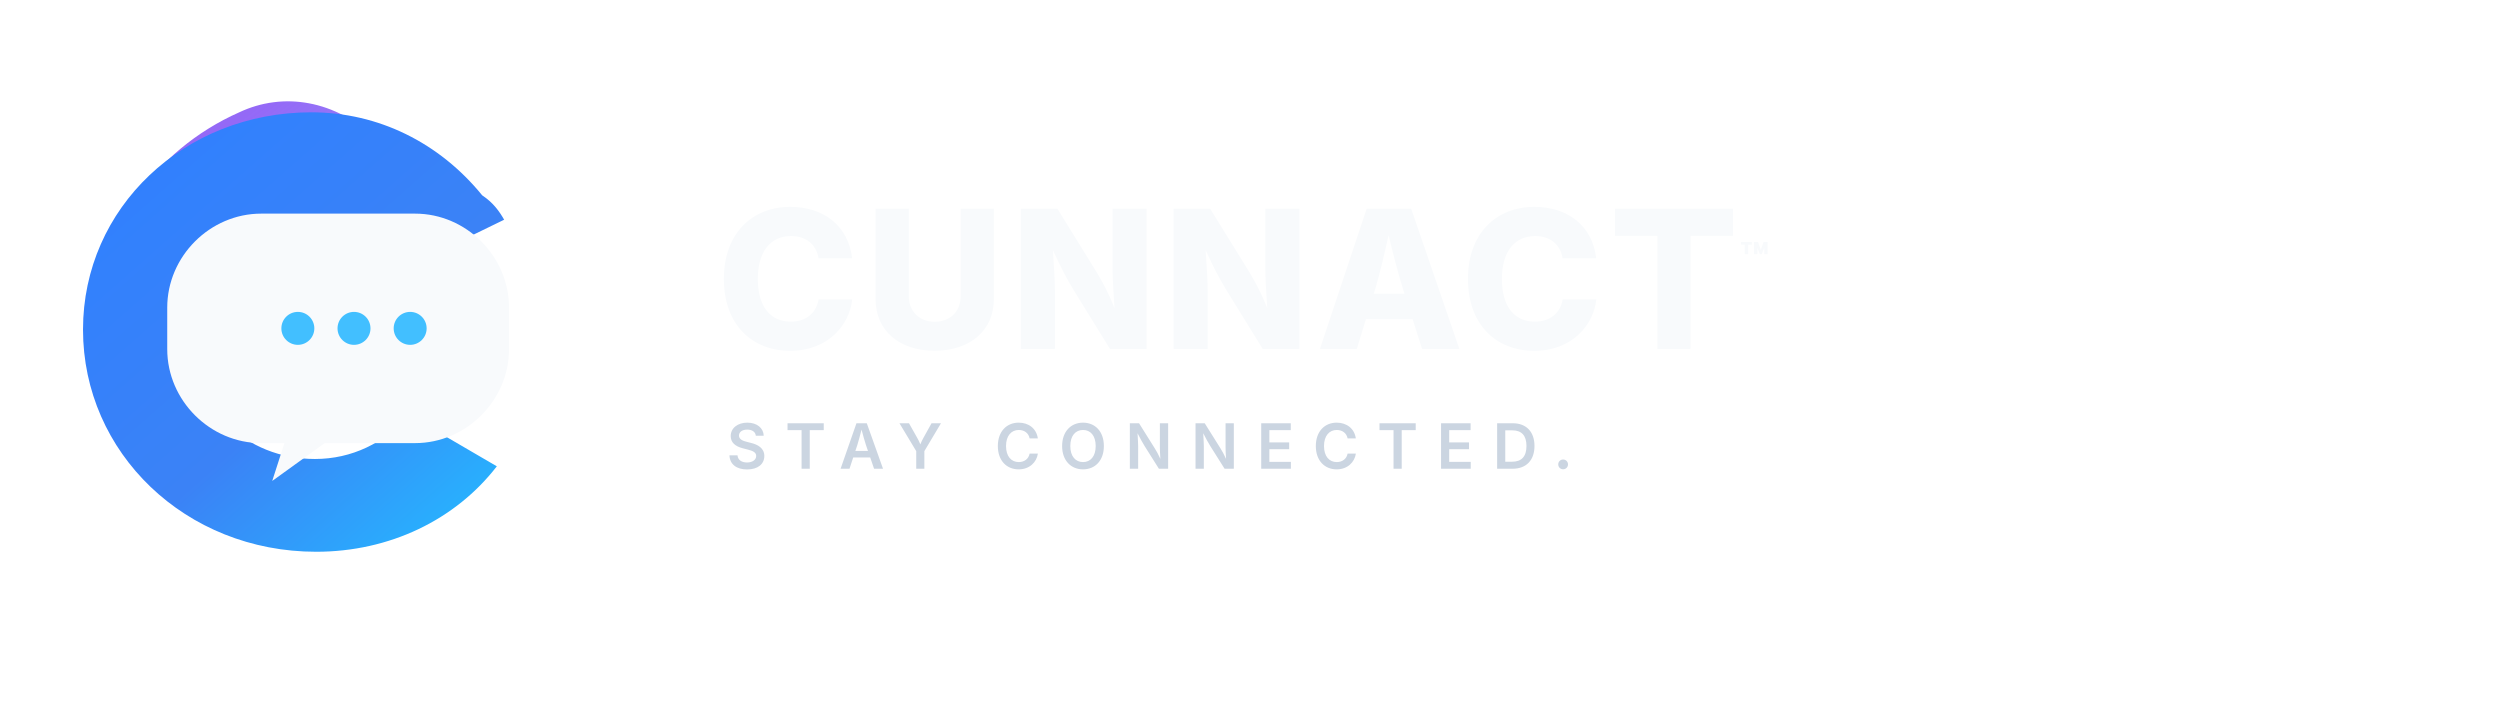
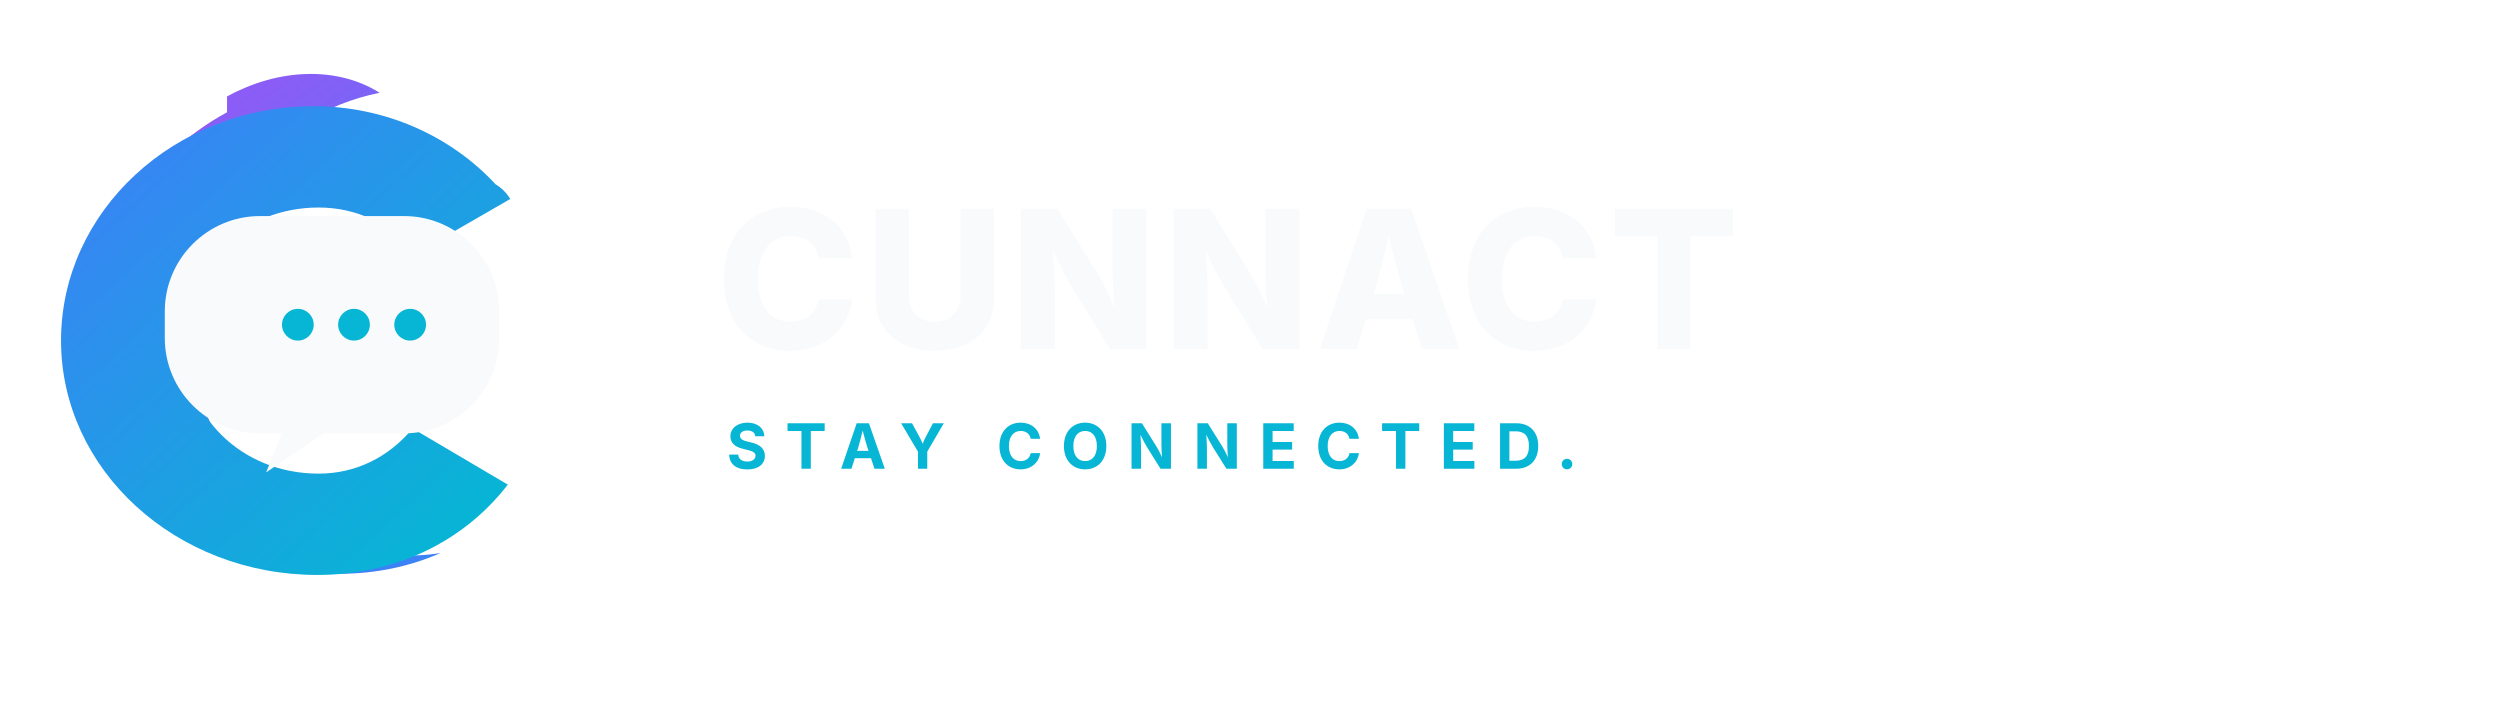
<svg xmlns="http://www.w3.org/2000/svg" viewBox="0 0 960 270" role="img" aria-labelledby="title desc">
  <svg x="0" y="0" width="240" height="240" viewBox="0 0 512 512">
    <defs>
-       <linearGradient id="main" x1="120" y1="80" x2="420" y2="420" gradientUnits="userSpaceOnUse">
-         <stop offset="0" stop-color="#2F80FF" />
-         <stop offset="0.58" stop-color="#3B82F6" />
-         <stop offset="1" stop-color="#25B8FF" />
+       <linearGradient id="main" x1="104" y1="88" x2="410" y2="422" gradientUnits="userSpaceOnUse">
+         <stop offset="0" stop-color="#3B82F6" />
+         <stop offset="1" stop-color="#06B6D4" />
      </linearGradient>
-       <linearGradient id="back" x1="130" y1="150" x2="310" y2="390" gradientUnits="userSpaceOnUse">
-         <stop offset="0" stop-color="#8B5CF6" stop-opacity=".92" />
-         <stop offset="1" stop-color="#5B67F1" stop-opacity=".55" />
+       <linearGradient id="back" x1="124" y1="132" x2="312" y2="396" gradientUnits="userSpaceOnUse">
+         <stop offset="0" stop-color="#8B5CF6" />
+         <stop offset="1" stop-color="#3B82F6" />
      </linearGradient>
    </defs>
-     <path d="M196 92c-70 31-118 99-118 175 0 93 64 165 151 178 30 5 61 2 89-8-31 3-60-2-85-13-56-25-91-80-91-144 0-84 57-151 135-164 10-2 21-3 31-2-33-32-76-39-112-22Z" fill="url(#back)" />
-     <path d="M395 160c-35-43-85-68-140-68-104 0-187 78-187 178 0 101 84 182 191 182 60 0 114-26 148-70l-72-42c-20 23-47 36-77 36-57 0-101-43-101-98s44-99 101-99c31 0 59 14 79 38l76-37c-4-7-9-14-18-20Z" fill="url(#main)" />
-     <path d="M214 175h126c42 0 77 35 77 77v34c0 42-35 77-77 77h-74l-43 31 10-31h-19c-42 0-77-35-77-77v-34c0-42 35-77 77-77Z" fill="#F8FAFC" />
-     <circle cx="244" cy="269" r="13.5" fill="#42BFFF" />
-     <circle cx="290" cy="269" r="13.5" fill="#42BFFF" />
-     <circle cx="336" cy="269" r="13.5" fill="#42BFFF" />
+     <path d="M186 92C121 127 78 194 78 268c0 111 90 202 201 202 29 0 57-6 82-17-24 4-48 2-70-4-79-22-135-94-135-180 0-95 66-175 155-193-35-22-83-20-125 3Z" fill="url(#back)" />
+     <path d="M406 151c-37-40-91-64-149-64-114 0-207 86-207 192s94 192 210 192c62 0 119-26 156-74l-78-46c-20 24-47 37-77 37-63 0-111-47-111-109 0-61 48-109 111-109 31 0 59 13 79 38l78-45c-3-5-7-9-12-12Z" fill="url(#main)" />
+     <path d="M213 177h118c43 0 78 35 78 78v22c0 43-35 78-78 78h-66l-47 32 13-32h-18c-43 0-78-35-78-78v-22c0-43 35-78 78-78Z" fill="#F8FAFC" />
+     <circle cx="244" cy="266" r="13" fill="#06B6D4" />
+     <circle cx="290" cy="266" r="13" fill="#06B6D4" />
+     <circle cx="336" cy="266" r="13" fill="#06B6D4" />
  </svg>
-   <text x="275" y="134" font-family="Inter, Arial, sans-serif" font-size="74" font-weight="800" letter-spacing="2" fill="#F8FAFC">CUNNACT<tspan dy="-28" font-size="18">™</tspan>
-   </text>
-   <text x="279" y="180" font-family="Inter, Arial, sans-serif" font-size="24" font-weight="600" letter-spacing="7" fill="#CBD5E1">STAY CONNECTED.</text>
+   <text x="275" y="134" font-family="Inter,Arial,sans-serif" font-size="74" font-weight="800" letter-spacing="2" fill="#F8FAFC">CUNNACT</text>
+   <text x="279" y="180" font-family="Inter,Arial,sans-serif" font-size="24" font-weight="650" letter-spacing="7" fill="#06B6D4">STAY CONNECTED.</text>
</svg>
